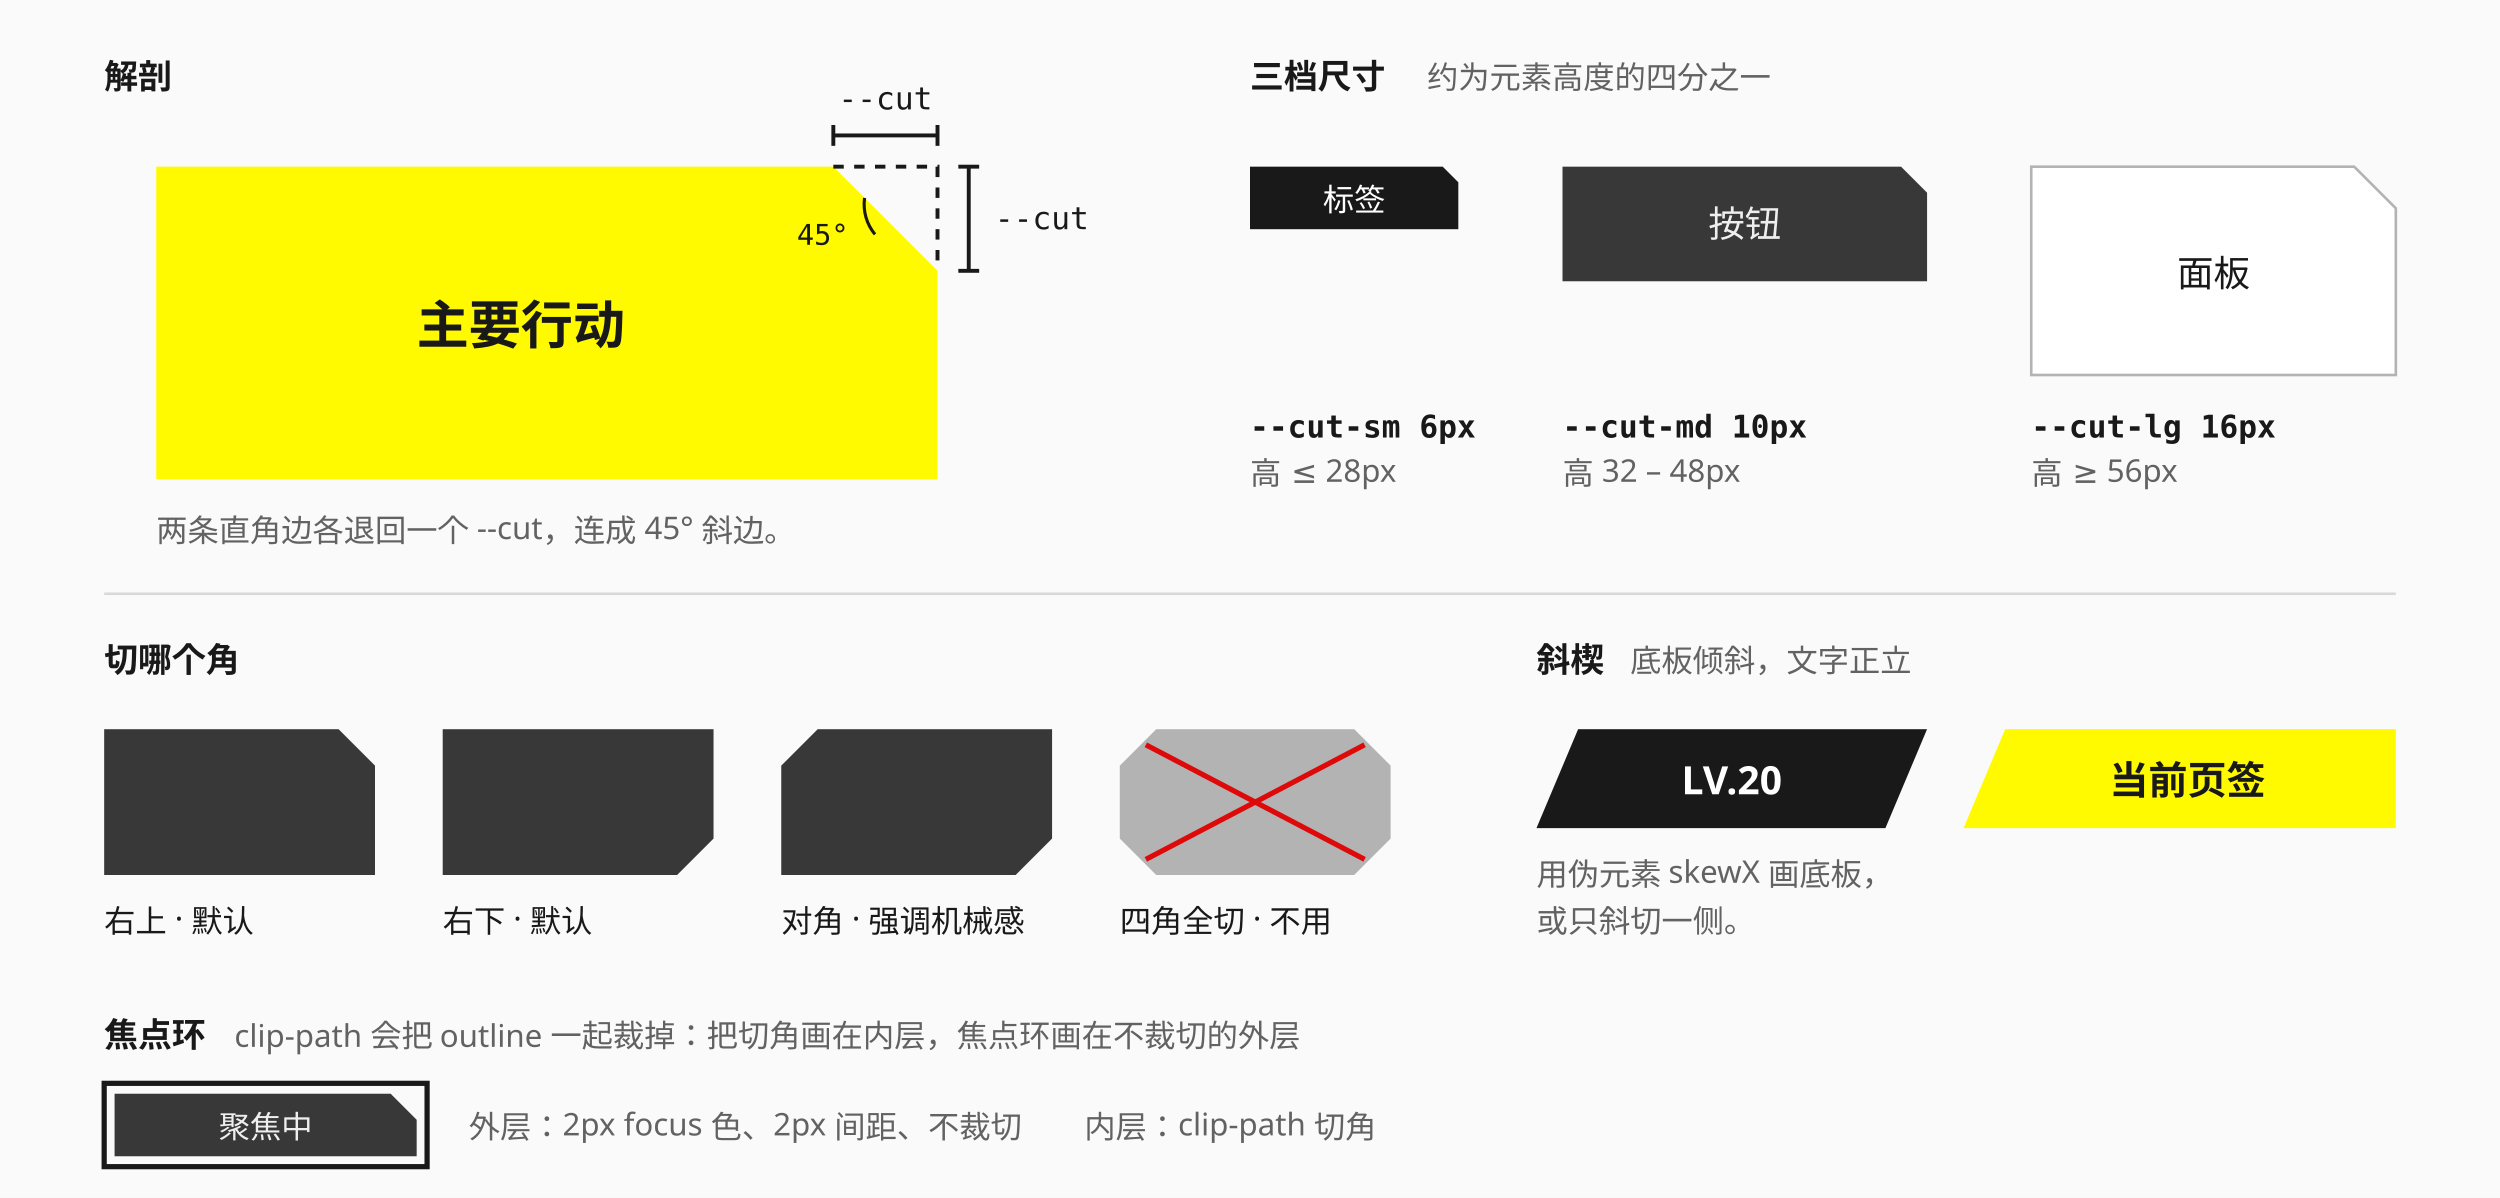
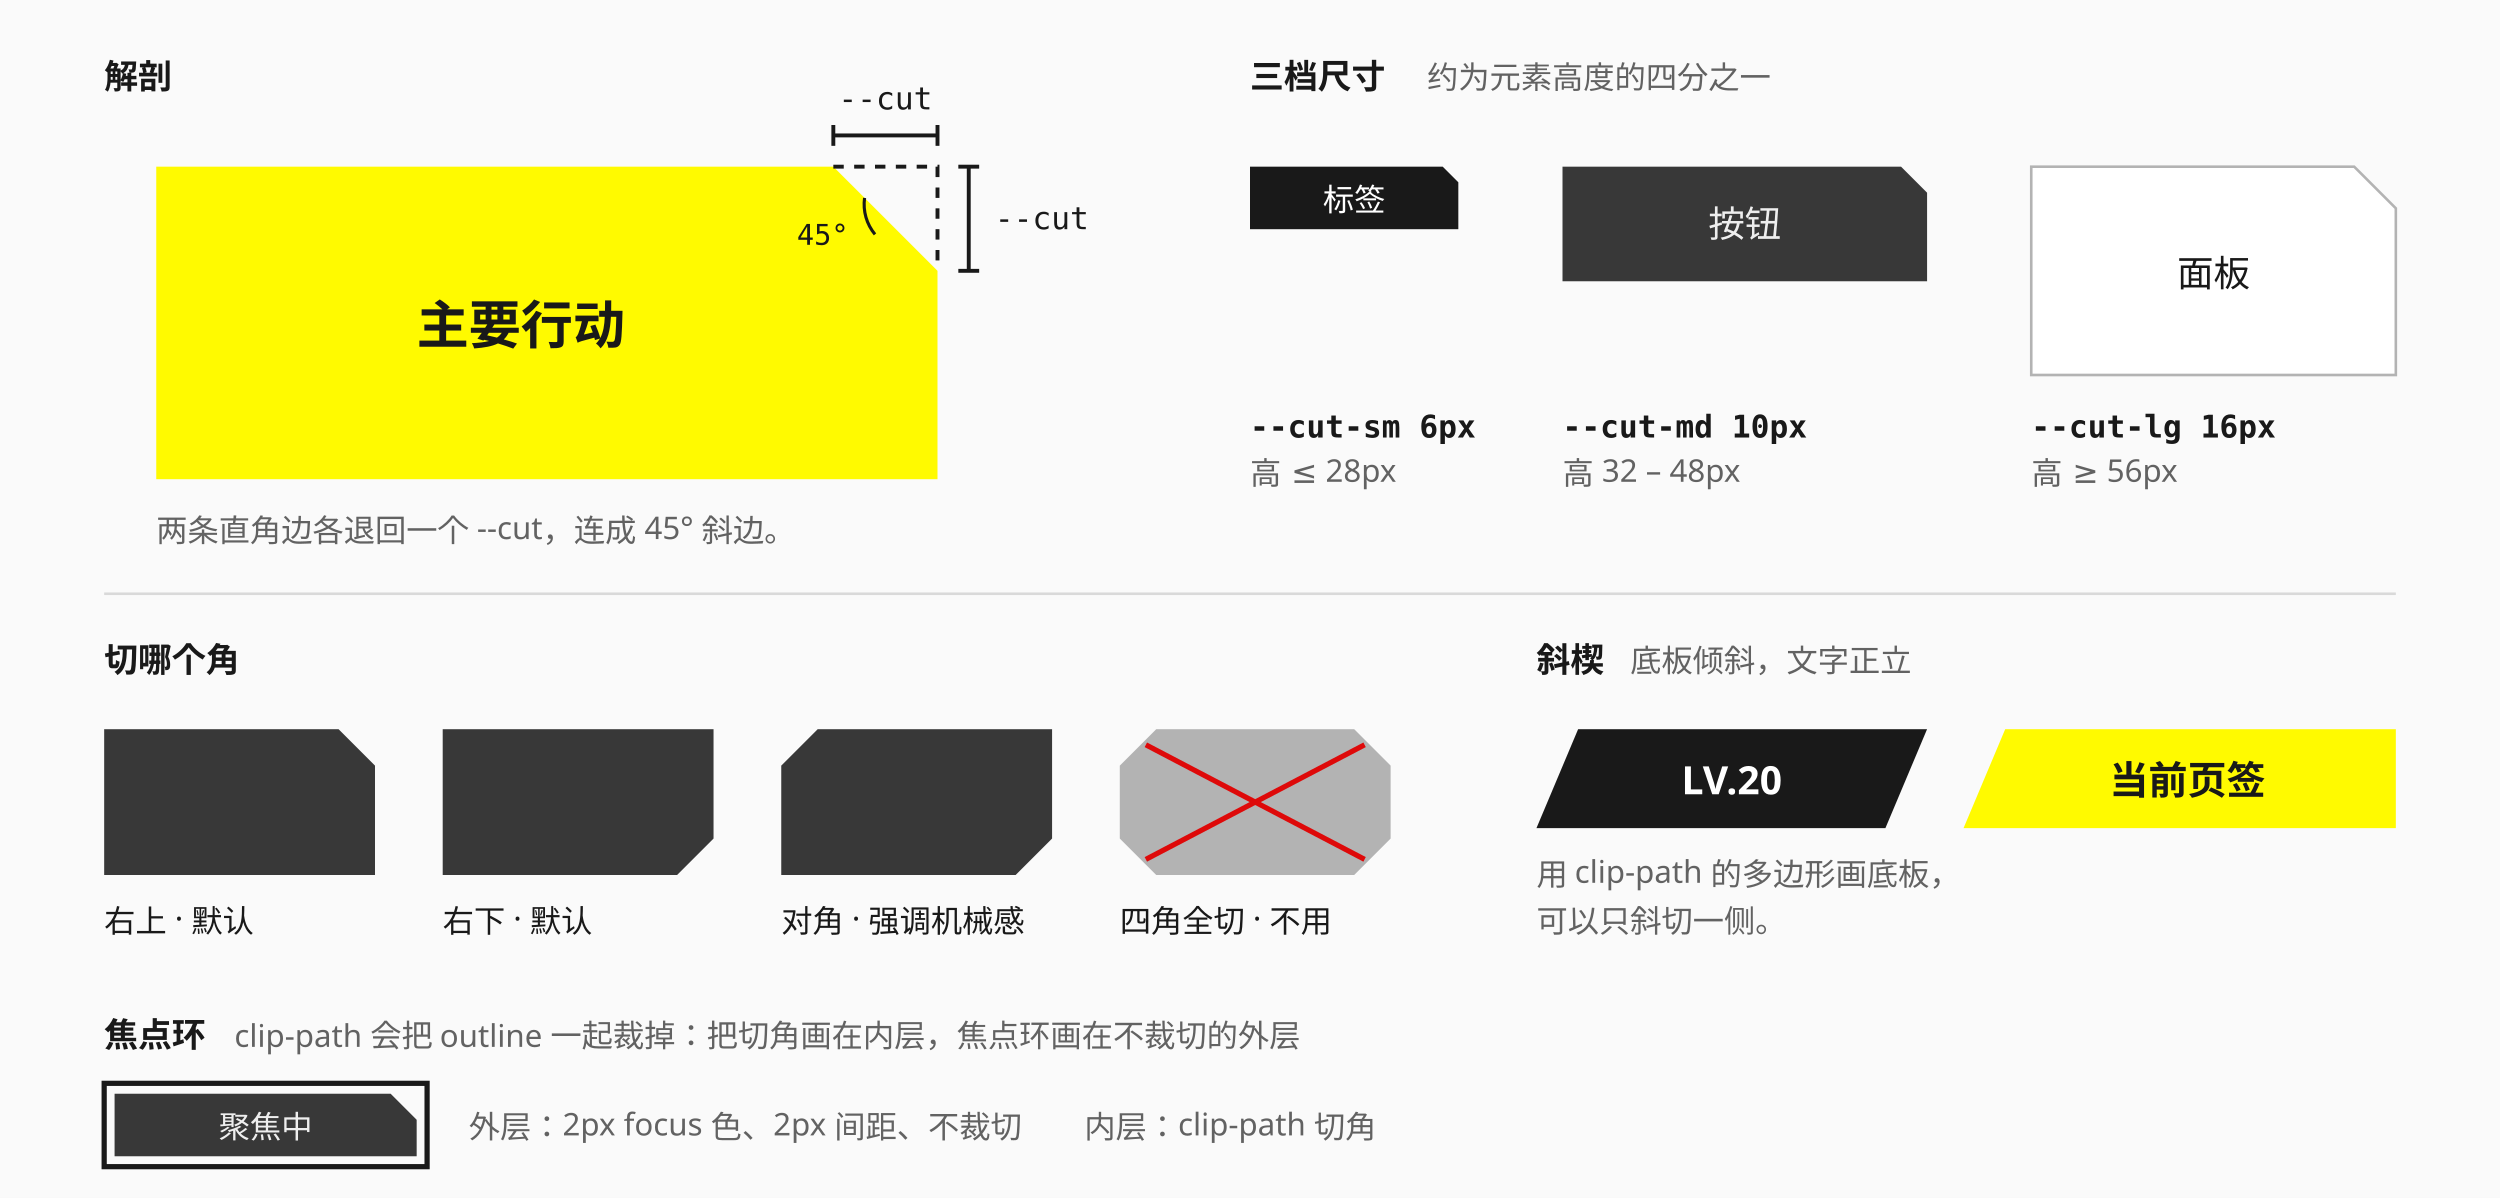
<svg xmlns="http://www.w3.org/2000/svg" viewBox="0 0 960 460" width="960" height="460" role="img" aria-labelledby="t d" font-family="'HarmonyOS Sans SC','Noto Sans SC','PingFang SC','Microsoft YaHei',sans-serif">
  <rect width="960" height="460" fill="#fafafa" />
  <text x="40" y="34" font-size="13" font-weight="700" fill="#191919">解剖</text>
  <polygon points="60,64 320,64 360,104 360,184 60,184" fill="#fffa00" />
  <path d="M320 64h40v40" fill="none" stroke="#191919" stroke-width="1.5" stroke-dasharray="4 4" />
  <text x="200" y="132" font-size="20" font-weight="700" fill="#191919" text-anchor="middle">主要行动</text>
  <g stroke="#191919" stroke-width="1.5" fill="none">
    <path d="M320 52h40M320 48v8M360 48v8" />
    <path d="M372 64v40M368 64h8M368 104h8" />
  </g>
  <g font-size="12" fill="#191919" font-family="'Space Grotesk',Consolas,monospace">
    <text x="340" y="42" text-anchor="middle">--cut</text>
    <text x="382" y="88">--cut</text>
  </g>
  <path d="M332 76a18 18 0 0 0 4 14" fill="none" stroke="#191919" stroke-width="1.2" />
  <text x="306" y="94" font-size="11" fill="#191919" font-family="'Space Grotesk',Consolas,monospace">45°</text>
  <text x="60" y="208" font-size="12" fill="#626262">两条直角边各退回一个 --cut，连成 45° 斜边。</text>
  <text x="480" y="34" font-size="13" font-weight="700" fill="#191919">三档尺寸</text>
  <text x="548" y="34" font-size="12" fill="#626262">约为元素高度的四分之一</text>
  <polygon points="480,64 554,64 560,70 560,88 480,88" fill="#191919" />
  <text x="520" y="81" font-size="12" fill="#ffffff" text-anchor="middle">标签</text>
  <polygon points="600,64 730,64 740,74 740,108 600,108" fill="#383838" />
  <text x="670" y="91" font-size="14" font-weight="500" fill="#eeeeee" text-anchor="middle">按钮</text>
  <polygon points="780,64 904,64 920,80 920,144 780,144" fill="#ffffff" stroke="#b3b3b3" />
  <text x="850" y="110" font-size="14" fill="#191919" text-anchor="middle">面板</text>
  <g font-size="12" font-weight="700" fill="#191919" font-family="'Space Grotesk',Consolas,monospace">
    <text x="480" y="168">--cut-sm 6px</text>
    <text x="600" y="168">--cut-md 10px</text>
    <text x="780" y="168">--cut-lg 16px</text>
  </g>
  <g font-size="12" fill="#626262">
    <text x="480" y="186">高 ≤ 28px</text>
    <text x="600" y="186">高 32 – 48px</text>
    <text x="780" y="186">高 ≥ 56px</text>
  </g>
  <path d="M40 228h880" stroke="#d9d9d9" />
  <text x="40" y="258" font-size="13" font-weight="700" fill="#191919">切哪个角</text>
  <polygon points="40,280 130,280 144,294 144,336 40,336" fill="#383838" />
  <polygon points="170,280 274,280 274,322 260,336 170,336" fill="#383838" />
  <polygon points="314,280 404,280 404,322 390,336 300,336 300,294" fill="#383838" />
  <polygon points="444,280 520,280 534,294 534,322 520,336 444,336 430,322 430,294" fill="#b3b3b3" />
  <path d="M440 286l84 44M524 286l-84 44" stroke="#de0909" stroke-width="2" />
  <g font-size="12" fill="#191919">
    <text x="40" y="358">右上 · 默认</text>
    <text x="170" y="358">右下 · 默认</text>
    <text x="300" y="358">对角 · 强调机械感</text>
    <text x="430" y="358">四角全切 · 不用</text>
  </g>
  <text x="590" y="258" font-size="13" font-weight="700" fill="#191919">斜楔</text>
  <text x="626" y="258" font-size="12" fill="#626262">底板倾斜，文字正立</text>
  <polygon points="606,280 740,280 724,318 590,318" fill="#191919" />
  <text x="665" y="305" font-size="15" font-weight="700" fill="#ffffff" text-anchor="middle">LV.20</text>
  <polygon points="770,280 920,280 920,318 754,318" fill="#fffa00" />
  <text x="840" y="305" font-size="15" font-weight="700" fill="#191919" text-anchor="middle">当前页签</text>
-   <text x="590" y="340" font-size="12" fill="#626262">用伪元素 skewX 画底板，</text>
-   <text x="590" y="358" font-size="12" fill="#626262">或只斜切一侧。</text>
+   <text x="590" y="340" font-size="12" fill="#626262">用 clip-path 的多边形画底板，</text>
+   <text x="590" y="358" font-size="12" fill="#626262">可以只斜切一侧。</text>
  <text x="40" y="402" font-size="13" font-weight="700" fill="#191919">焦点环</text>
  <text x="90" y="402" font-size="12" fill="#626262">clip-path 会把 outline 一起裁掉：把切角画在内层，焦点环画在不裁切的外层</text>
  <rect x="40" y="416" width="124" height="32" fill="none" stroke="#191919" stroke-width="2" />
  <polygon points="44,420 150,420 160,430 160,444 44,444" fill="#383838" />
  <text x="102" y="437" font-size="12" fill="#eeeeee" text-anchor="middle">聚焦中</text>
  <text x="180" y="437" font-size="12" fill="#626262">外层：2px focus 色、2px 间距、不裁切　　内层：clip-path 切角</text>
</svg>
